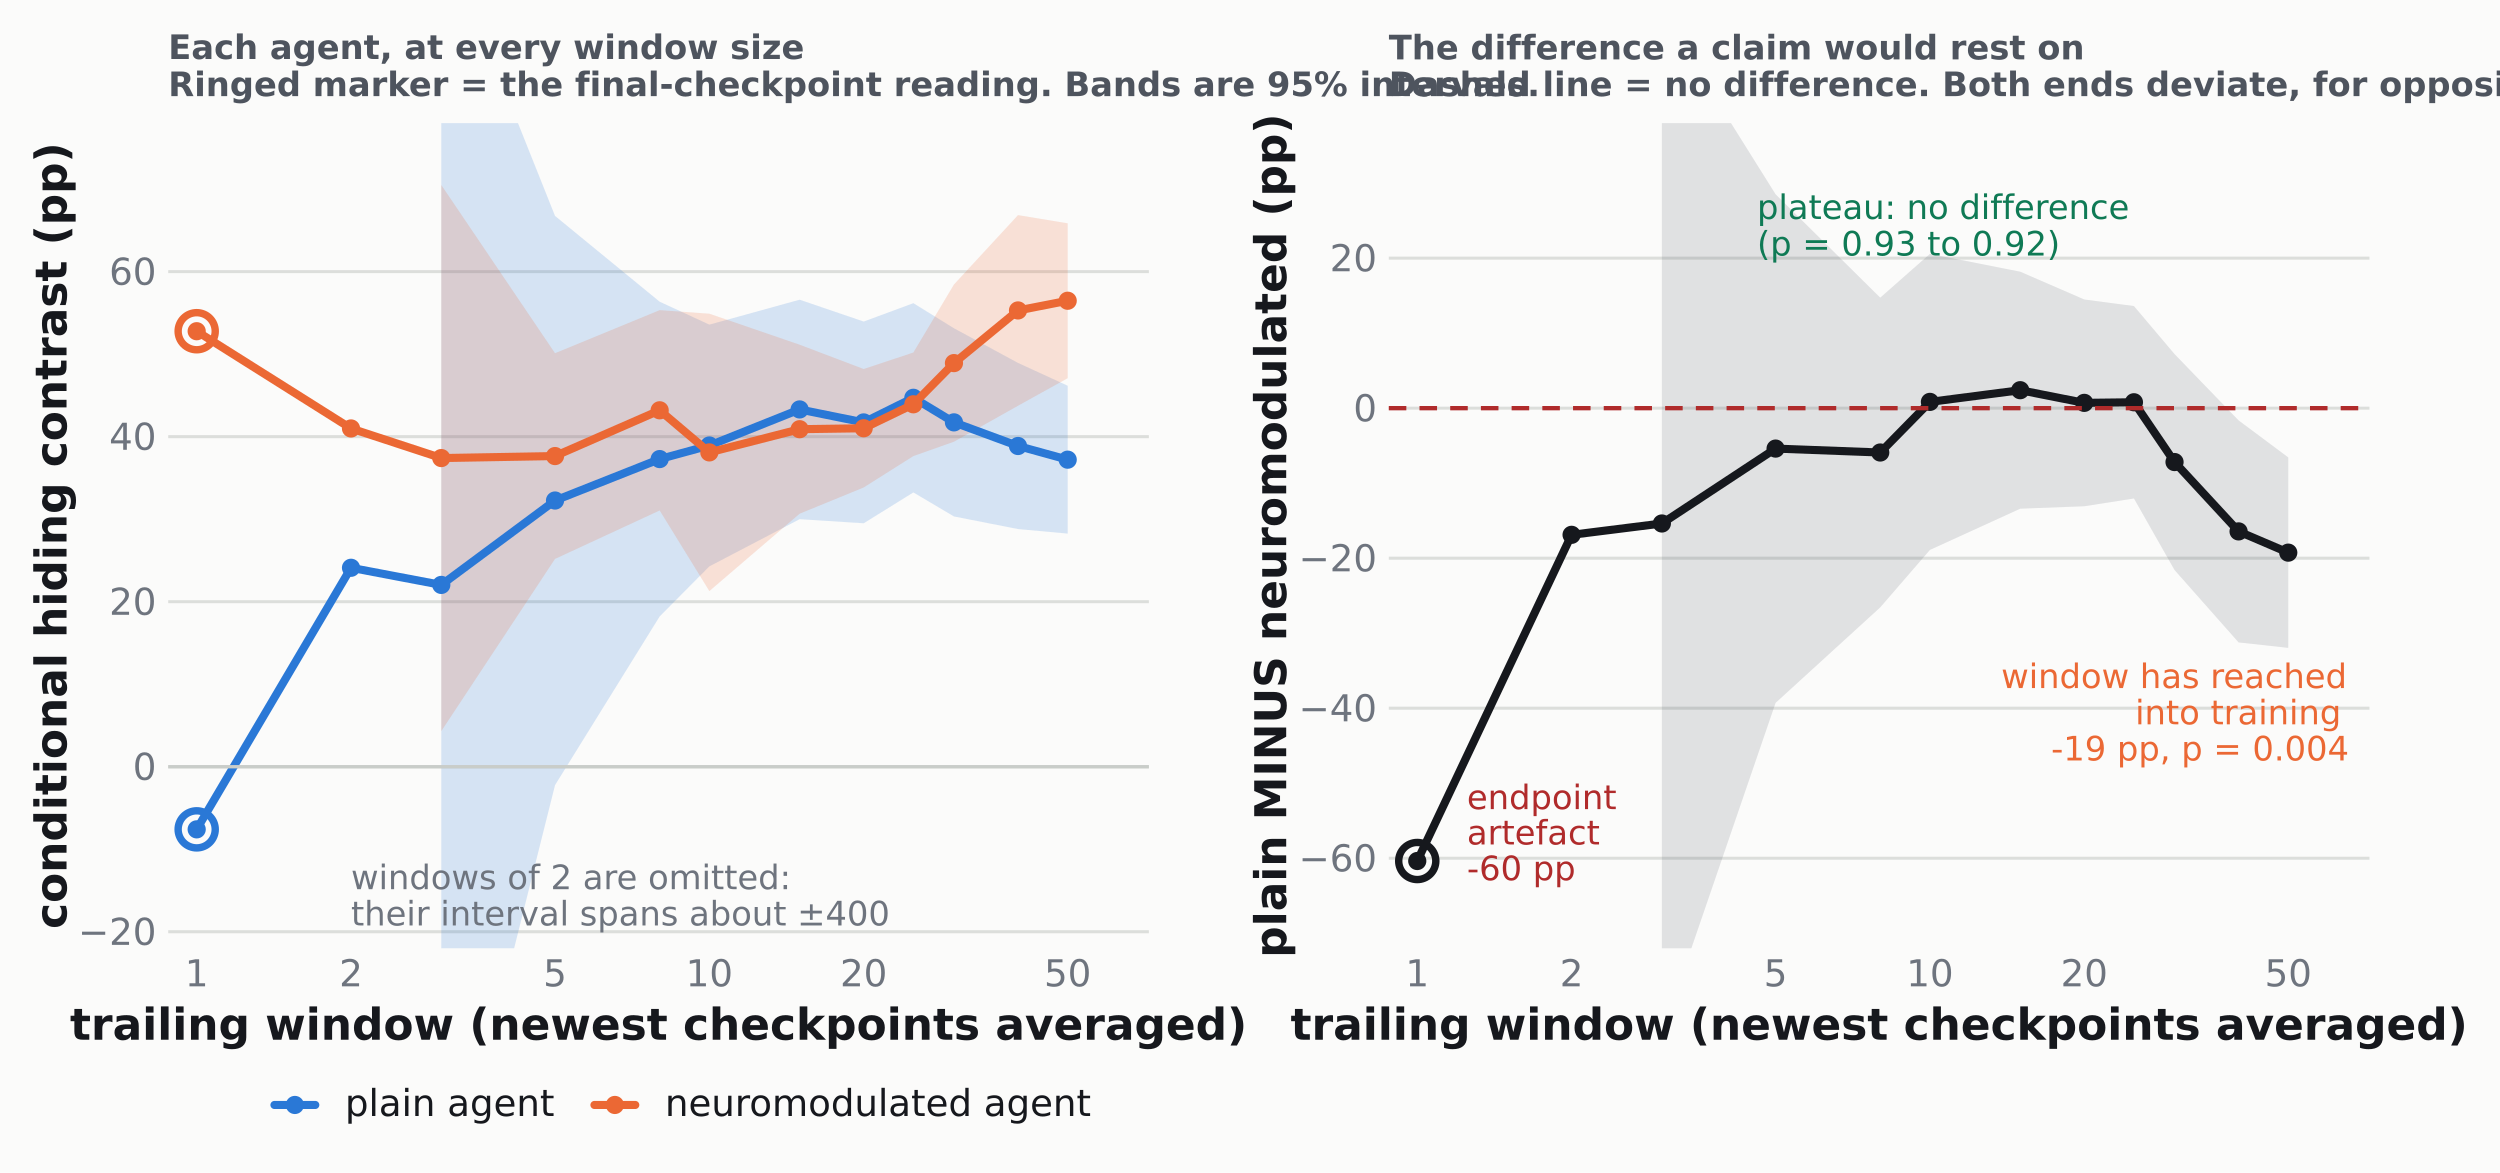
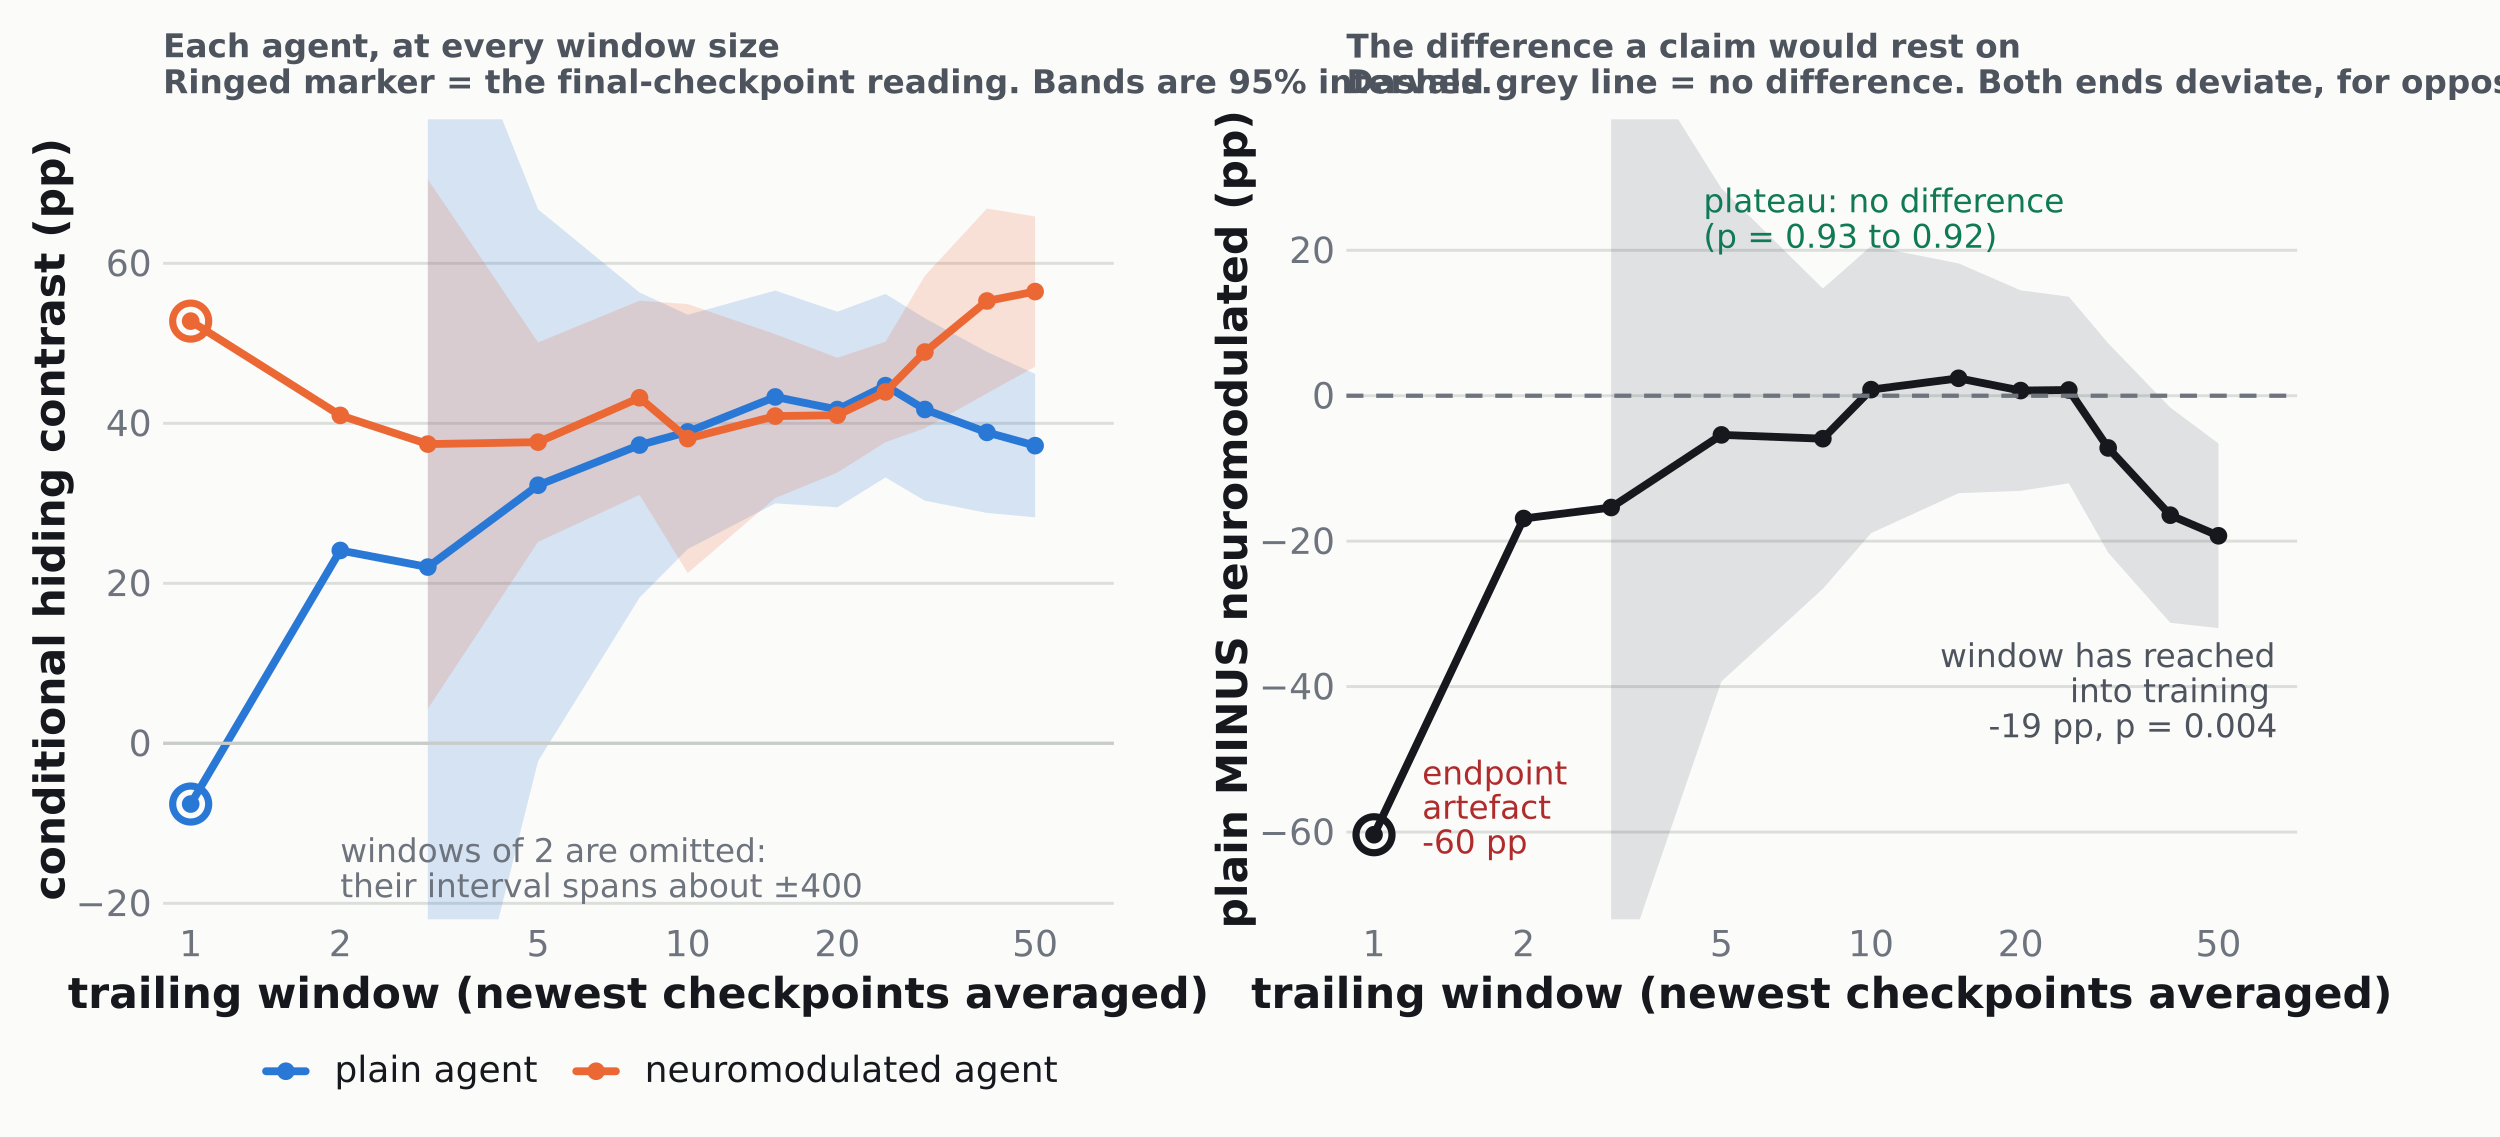
- <svg xmlns="http://www.w3.org/2000/svg" xmlns:xlink="http://www.w3.org/1999/xlink" width="740.888pt" height="347.524pt" viewBox="0 0 740.888 347.524" version="1.1">
+ <svg xmlns="http://www.w3.org/2000/svg" xmlns:xlink="http://www.w3.org/1999/xlink" width="764.208pt" height="347.524pt" viewBox="0 0 764.208 347.524" version="1.1">
  <defs>
    <style type="text/css">*{stroke-linejoin: round; stroke-linecap: butt}</style>
  </defs>
  <g id="figure_1">
    <g id="patch_1">
-       <path d="M -0 347.524  L 740.888 347.524  L 740.888 0  L -0 0  z " style="fill: #fbfbfa" />
+       <path d="M -0 347.524  L 764.208 347.524  L 764.208 0  L -0 0  z " style="fill: #fbfbfa" />
    </g>
    <g id="axes_1">
      <g id="patch_2">
        <path d="M 49.853 281.02  L 340.476 281.02  L 340.476 36.487  L 49.853 36.487  z " style="fill: #fbfbfa" />
      </g>
      <g id="matplotlib.axis_1">
        <g id="xtick_1">
          <g id="line2d_1" />
          <g id="text_1">
            <text style="font-size: 11px; font-family: 'Pretendard', 'system-ui', 'DejaVu Sans', sans-serif; text-anchor: middle; fill: #6e747e" x="58.288" y="292.297" transform="rotate(-0 58.28769 292.2973)">1</text>
          </g>
        </g>
        <g id="xtick_2">
          <g id="line2d_2" />
          <g id="text_2">
            <text style="font-size: 11px; font-family: 'Pretendard', 'system-ui', 'DejaVu Sans', sans-serif; text-anchor: middle; fill: #6e747e" x="104.024" y="292.297" transform="rotate(-0 104.0239 292.2973)">2</text>
          </g>
        </g>
        <g id="xtick_3">
          <g id="line2d_3" />
          <g id="text_3">
            <text style="font-size: 11px; font-family: 'Pretendard', 'system-ui', 'DejaVu Sans', sans-serif; text-anchor: middle; fill: #6e747e" x="164.484" y="292.297" transform="rotate(-0 164.4838 292.2973)">5</text>
          </g>
        </g>
        <g id="xtick_4">
          <g id="line2d_4" />
          <g id="text_4">
            <text style="font-size: 11px; font-family: 'Pretendard', 'system-ui', 'DejaVu Sans', sans-serif; text-anchor: middle; fill: #6e747e" x="210.22" y="292.297" transform="rotate(-0 210.22 292.2973)">10</text>
          </g>
        </g>
        <g id="xtick_5">
          <g id="line2d_5" />
          <g id="text_5">
            <text style="font-size: 11px; font-family: 'Pretendard', 'system-ui', 'DejaVu Sans', sans-serif; text-anchor: middle; fill: #6e747e" x="255.956" y="292.297" transform="rotate(-0 255.9561 292.2973)">20</text>
          </g>
        </g>
        <g id="xtick_6">
          <g id="line2d_6" />
          <g id="text_6">
            <text style="font-size: 11px; font-family: 'Pretendard', 'system-ui', 'DejaVu Sans', sans-serif; text-anchor: middle; fill: #6e747e" x="316.416" y="292.297" transform="rotate(-0 316.4161 292.2973)">50</text>
          </g>
        </g>
        <g id="xtick_7">
          <g id="line2d_7" />
        </g>
        <g id="xtick_8">
          <g id="line2d_8" />
        </g>
        <g id="xtick_9">
          <g id="line2d_9" />
        </g>
        <g id="xtick_10">
          <g id="line2d_10" />
        </g>
        <g id="xtick_11">
          <g id="line2d_11" />
        </g>
        <g id="xtick_12">
          <g id="line2d_12" />
        </g>
        <g id="xtick_13">
          <g id="line2d_13" />
        </g>
        <g id="xtick_14">
          <g id="line2d_14" />
        </g>
        <g id="xtick_15">
          <g id="line2d_15" />
        </g>
        <g id="xtick_16">
          <g id="line2d_16" />
        </g>
        <g id="xtick_17">
          <g id="line2d_17" />
        </g>
        <g id="text_7">
          <text style="font-weight: 600; font-size: 13px; font-family: 'Pretendard', 'system-ui', 'DejaVu Sans', sans-serif; text-anchor: middle; fill: #16181d" x="195.165" y="308.125" transform="rotate(-0 195.1646 308.1249)">trailing window (newest checkpoints averaged)</text>
        </g>
      </g>
      <g id="matplotlib.axis_2">
        <g id="ytick_1">
          <g id="line2d_18">
-             <path d="M 49.853 276.129  L 340.476 276.129  " clip-path="url(#pe3c05047d5)" style="fill: none; stroke: #dcdedb; stroke-width: 0.9; stroke-linecap: round" />
+             <path d="M 49.853 276.129  L 340.476 276.129  " clip-path="url(#p4bdc1520b1)" style="fill: none; stroke: #dcdedb; stroke-width: 0.9; stroke-linecap: round" />
          </g>
          <g id="line2d_19" />
          <g id="text_8">
            <text style="font-size: 11px; font-family: 'Pretendard', 'system-ui', 'DejaVu Sans', sans-serif; text-anchor: end; fill: #6e747e" x="46.353" y="280.018" transform="rotate(-0 46.35281 280.0179)">−20</text>
          </g>
        </g>
        <g id="ytick_2">
          <g id="line2d_20">
-             <path d="M 49.853 227.223  L 340.476 227.223  " clip-path="url(#pe3c05047d5)" style="fill: none; stroke: #dcdedb; stroke-width: 0.9; stroke-linecap: round" />
+             <path d="M 49.853 227.223  L 340.476 227.223  " clip-path="url(#p4bdc1520b1)" style="fill: none; stroke: #dcdedb; stroke-width: 0.9; stroke-linecap: round" />
          </g>
          <g id="line2d_21" />
          <g id="text_9">
            <text style="font-size: 11px; font-family: 'Pretendard', 'system-ui', 'DejaVu Sans', sans-serif; text-anchor: end; fill: #6e747e" x="46.353" y="231.111" transform="rotate(-0 46.35281 231.1115)">0</text>
          </g>
        </g>
        <g id="ytick_3">
          <g id="line2d_22">
-             <path d="M 49.853 178.316  L 340.476 178.316  " clip-path="url(#pe3c05047d5)" style="fill: none; stroke: #dcdedb; stroke-width: 0.9; stroke-linecap: round" />
+             <path d="M 49.853 178.316  L 340.476 178.316  " clip-path="url(#p4bdc1520b1)" style="fill: none; stroke: #dcdedb; stroke-width: 0.9; stroke-linecap: round" />
          </g>
          <g id="line2d_23" />
          <g id="text_10">
            <text style="font-size: 11px; font-family: 'Pretendard', 'system-ui', 'DejaVu Sans', sans-serif; text-anchor: end; fill: #6e747e" x="46.353" y="182.205" transform="rotate(-0 46.35281 182.205)">20</text>
          </g>
        </g>
        <g id="ytick_4">
          <g id="line2d_24">
-             <path d="M 49.853 129.41  L 340.476 129.41  " clip-path="url(#pe3c05047d5)" style="fill: none; stroke: #dcdedb; stroke-width: 0.9; stroke-linecap: round" />
+             <path d="M 49.853 129.41  L 340.476 129.41  " clip-path="url(#p4bdc1520b1)" style="fill: none; stroke: #dcdedb; stroke-width: 0.9; stroke-linecap: round" />
          </g>
          <g id="line2d_25" />
          <g id="text_11">
            <text style="font-size: 11px; font-family: 'Pretendard', 'system-ui', 'DejaVu Sans', sans-serif; text-anchor: end; fill: #6e747e" x="46.353" y="133.298" transform="rotate(-0 46.35281 133.2985)">40</text>
          </g>
        </g>
        <g id="ytick_5">
          <g id="line2d_26">
-             <path d="M 49.853 80.503  L 340.476 80.503  " clip-path="url(#pe3c05047d5)" style="fill: none; stroke: #dcdedb; stroke-width: 0.9; stroke-linecap: round" />
+             <path d="M 49.853 80.503  L 340.476 80.503  " clip-path="url(#p4bdc1520b1)" style="fill: none; stroke: #dcdedb; stroke-width: 0.9; stroke-linecap: round" />
          </g>
          <g id="line2d_27" />
          <g id="text_12">
            <text style="font-size: 11px; font-family: 'Pretendard', 'system-ui', 'DejaVu Sans', sans-serif; text-anchor: end; fill: #6e747e" x="46.353" y="84.392" transform="rotate(-0 46.35281 84.39201)">60</text>
          </g>
        </g>
        <g id="text_13">
          <text style="font-weight: 600; font-size: 13px; font-family: 'Pretendard', 'system-ui', 'DejaVu Sans', sans-serif; text-anchor: middle; fill: #16181d" x="19.716" y="158.754" transform="rotate(-90 19.71625 158.7537)">conditional hiding contrast (pp)</text>
        </g>
      </g>
      <g id="FillBetweenPolyCollection_1">
-         <path d="M 130.778 -20.454  L 130.778 367.142  L 164.484 232.673  L 195.496 182.68  L 210.22 167.839  L 236.974 153.86  L 255.956 155.081  L 270.68 145.933  L 282.71 153.054  L 301.692 156.789  L 316.416 158.138  L 316.416 114.316  L 316.416 114.316  L 301.692 107.559  L 282.71 97.288  L 270.68 89.848  L 255.956 95.295  L 236.974 88.817  L 210.22 96.209  L 195.496 89.417  L 164.484 63.99  L 130.778 -20.454  z " clip-path="url(#pe3c05047d5)" style="fill: #2a78d6; fill-opacity: 0.18" />
+         <path d="M 130.778 -20.454  L 130.778 367.142  L 164.484 232.673  L 195.496 182.68  L 210.22 167.839  L 236.974 153.86  L 255.956 155.081  L 270.68 145.933  L 282.71 153.054  L 301.692 156.789  L 316.416 158.138  L 316.416 114.316  L 316.416 114.316  L 301.692 107.559  L 282.71 97.288  L 270.68 89.848  L 255.956 95.295  L 236.974 88.817  L 210.22 96.209  L 195.496 89.417  L 164.484 63.99  L 130.778 -20.454  z " clip-path="url(#p4bdc1520b1)" style="fill: #2a78d6; fill-opacity: 0.18" />
      </g>
      <g id="FillBetweenPolyCollection_2">
        <defs>
-           <path id="m8432c43189" d="M 130.778 -292.706  L 130.778 -130.839  L 164.484 -181.884  L 195.496 -196.244  L 210.22 -172.348  L 236.974 -195.283  L 255.956 -203.055  L 270.68 -212.36  L 282.71 -216.62  L 301.692 -227.272  L 316.416 -235.45  L 316.416 -281.345  L 316.416 -281.345  L 301.692 -283.775  L 282.71 -263.215  L 270.68 -243.061  L 255.956 -238.164  L 236.974 -245.369  L 210.22 -254.558  L 195.496 -255.616  L 164.484 -242.852  L 130.778 -292.706  z " />
-         </defs>
-         <g clip-path="url(#pe3c05047d5)">
-           <use xlink:href="#m8432c43189" x="0" y="347.524" style="fill: #eb6834; fill-opacity: 0.18" />
+           <path id="m4bc937ffec" d="M 130.778 -292.706  L 130.778 -130.839  L 164.484 -181.884  L 195.496 -196.244  L 210.22 -172.348  L 236.974 -195.283  L 255.956 -203.055  L 270.68 -212.36  L 282.71 -216.62  L 301.692 -227.272  L 316.416 -235.45  L 316.416 -281.345  L 316.416 -281.345  L 301.692 -283.775  L 282.71 -263.215  L 270.68 -243.061  L 255.956 -238.164  L 236.974 -245.369  L 210.22 -254.558  L 195.496 -255.616  L 164.484 -242.852  L 130.778 -292.706  z " />
+         </defs>
+         <g clip-path="url(#p4bdc1520b1)">
+           <use xlink:href="#m4bc937ffec" x="0" y="347.524" style="fill: #eb6834; fill-opacity: 0.18" />
        </g>
      </g>
      <g id="line2d_28">
-         <path d="M 58.288 245.783  L 104.024 168.266  L 130.778 173.344  L 164.484 148.332  L 195.496 136.049  L 210.22 132.024  L 236.974 121.339  L 255.956 125.188  L 270.68 117.89  L 282.71 125.171  L 301.692 132.174  L 316.416 136.227  " clip-path="url(#pe3c05047d5)" style="fill: none; stroke: #2a78d6; stroke-width: 2.4; stroke-linecap: round" />
-         <defs>
-           <path id="m5c9ad9f806" d="M 0 2.2  C 0.583 2.2 1.143 1.968 1.556 1.556  C 1.968 1.143 2.2 0.583 2.2 0  C 2.2 -0.583 1.968 -1.143 1.556 -1.556  C 1.143 -1.968 0.583 -2.2 0 -2.2  C -0.583 -2.2 -1.143 -1.968 -1.556 -1.556  C -1.968 -1.143 -2.2 -0.583 -2.2 0  C -2.2 0.583 -1.968 1.143 -1.556 1.556  C -1.143 1.968 -0.583 2.2 0 2.2  z " style="stroke: #2a78d6" />
-         </defs>
-         <g clip-path="url(#pe3c05047d5)">
-           <use xlink:href="#m5c9ad9f806" x="58.288" y="245.783" style="fill: #2a78d6; stroke: #2a78d6" />
-           <use xlink:href="#m5c9ad9f806" x="104.024" y="168.266" style="fill: #2a78d6; stroke: #2a78d6" />
-           <use xlink:href="#m5c9ad9f806" x="130.778" y="173.344" style="fill: #2a78d6; stroke: #2a78d6" />
-           <use xlink:href="#m5c9ad9f806" x="164.484" y="148.332" style="fill: #2a78d6; stroke: #2a78d6" />
-           <use xlink:href="#m5c9ad9f806" x="195.496" y="136.049" style="fill: #2a78d6; stroke: #2a78d6" />
-           <use xlink:href="#m5c9ad9f806" x="210.22" y="132.024" style="fill: #2a78d6; stroke: #2a78d6" />
-           <use xlink:href="#m5c9ad9f806" x="236.974" y="121.339" style="fill: #2a78d6; stroke: #2a78d6" />
-           <use xlink:href="#m5c9ad9f806" x="255.956" y="125.188" style="fill: #2a78d6; stroke: #2a78d6" />
-           <use xlink:href="#m5c9ad9f806" x="270.68" y="117.89" style="fill: #2a78d6; stroke: #2a78d6" />
-           <use xlink:href="#m5c9ad9f806" x="282.71" y="125.171" style="fill: #2a78d6; stroke: #2a78d6" />
-           <use xlink:href="#m5c9ad9f806" x="301.692" y="132.174" style="fill: #2a78d6; stroke: #2a78d6" />
-           <use xlink:href="#m5c9ad9f806" x="316.416" y="136.227" style="fill: #2a78d6; stroke: #2a78d6" />
+         <path d="M 58.288 245.783  L 104.024 168.266  L 130.778 173.344  L 164.484 148.332  L 195.496 136.049  L 210.22 132.024  L 236.974 121.339  L 255.956 125.188  L 270.68 117.89  L 282.71 125.171  L 301.692 132.174  L 316.416 136.227  " clip-path="url(#p4bdc1520b1)" style="fill: none; stroke: #2a78d6; stroke-width: 2.4; stroke-linecap: round" />
+         <defs>
+           <path id="m80628c5f5c" d="M 0 2.2  C 0.583 2.2 1.143 1.968 1.556 1.556  C 1.968 1.143 2.2 0.583 2.2 0  C 2.2 -0.583 1.968 -1.143 1.556 -1.556  C 1.143 -1.968 0.583 -2.2 0 -2.2  C -0.583 -2.2 -1.143 -1.968 -1.556 -1.556  C -1.968 -1.143 -2.2 -0.583 -2.2 0  C -2.2 0.583 -1.968 1.143 -1.556 1.556  C -1.143 1.968 -0.583 2.2 0 2.2  z " style="stroke: #2a78d6" />
+         </defs>
+         <g clip-path="url(#p4bdc1520b1)">
+           <use xlink:href="#m80628c5f5c" x="58.288" y="245.783" style="fill: #2a78d6; stroke: #2a78d6" />
+           <use xlink:href="#m80628c5f5c" x="104.024" y="168.266" style="fill: #2a78d6; stroke: #2a78d6" />
+           <use xlink:href="#m80628c5f5c" x="130.778" y="173.344" style="fill: #2a78d6; stroke: #2a78d6" />
+           <use xlink:href="#m80628c5f5c" x="164.484" y="148.332" style="fill: #2a78d6; stroke: #2a78d6" />
+           <use xlink:href="#m80628c5f5c" x="195.496" y="136.049" style="fill: #2a78d6; stroke: #2a78d6" />
+           <use xlink:href="#m80628c5f5c" x="210.22" y="132.024" style="fill: #2a78d6; stroke: #2a78d6" />
+           <use xlink:href="#m80628c5f5c" x="236.974" y="121.339" style="fill: #2a78d6; stroke: #2a78d6" />
+           <use xlink:href="#m80628c5f5c" x="255.956" y="125.188" style="fill: #2a78d6; stroke: #2a78d6" />
+           <use xlink:href="#m80628c5f5c" x="270.68" y="117.89" style="fill: #2a78d6; stroke: #2a78d6" />
+           <use xlink:href="#m80628c5f5c" x="282.71" y="125.171" style="fill: #2a78d6; stroke: #2a78d6" />
+           <use xlink:href="#m80628c5f5c" x="301.692" y="132.174" style="fill: #2a78d6; stroke: #2a78d6" />
+           <use xlink:href="#m80628c5f5c" x="316.416" y="136.227" style="fill: #2a78d6; stroke: #2a78d6" />
        </g>
      </g>
      <g id="line2d_29">
-         <path d="M 58.288 245.783  " clip-path="url(#pe3c05047d5)" style="fill: none; stroke: #2a78d6; stroke-width: 2; stroke-linecap: round" />
-         <defs>
-           <path id="m3b47a02039" d="M 0 5.5  C 1.459 5.5 2.858 4.92 3.889 3.889  C 4.92 2.858 5.5 1.459 5.5 0  C 5.5 -1.459 4.92 -2.858 3.889 -3.889  C 2.858 -4.92 1.459 -5.5 0 -5.5  C -1.459 -5.5 -2.858 -4.92 -3.889 -3.889  C -4.92 -2.858 -5.5 -1.459 -5.5 0  C -5.5 1.459 -4.92 2.858 -3.889 3.889  C -2.858 4.92 -1.459 5.5 0 5.5  z " style="stroke: #2a78d6; stroke-width: 2.2" />
-         </defs>
-         <g clip-path="url(#pe3c05047d5)">
-           <use xlink:href="#m3b47a02039" x="58.288" y="245.783" style="fill-opacity: 0; stroke: #2a78d6; stroke-width: 2.2" />
+         <path d="M 58.288 245.783  " clip-path="url(#p4bdc1520b1)" style="fill: none; stroke: #2a78d6; stroke-width: 2; stroke-linecap: round" />
+         <defs>
+           <path id="ma2b94b608e" d="M 0 5.5  C 1.459 5.5 2.858 4.92 3.889 3.889  C 4.92 2.858 5.5 1.459 5.5 0  C 5.5 -1.459 4.92 -2.858 3.889 -3.889  C 2.858 -4.92 1.459 -5.5 0 -5.5  C -1.459 -5.5 -2.858 -4.92 -3.889 -3.889  C -4.92 -2.858 -5.5 -1.459 -5.5 0  C -5.5 1.459 -4.92 2.858 -3.889 3.889  C -2.858 4.92 -1.459 5.5 0 5.5  z " style="stroke: #2a78d6; stroke-width: 2.2" />
+         </defs>
+         <g clip-path="url(#p4bdc1520b1)">
+           <use xlink:href="#ma2b94b608e" x="58.288" y="245.783" style="fill-opacity: 0; stroke: #2a78d6; stroke-width: 2.2" />
        </g>
      </g>
      <g id="line2d_30">
-         <path d="M 58.288 98.159  L 104.024 126.977  L 130.778 135.751  L 164.484 135.156  L 195.496 121.594  L 210.22 134.071  L 236.974 127.198  L 255.956 126.914  L 270.68 119.813  L 282.71 107.606  L 301.692 92.001  L 316.416 89.127  " clip-path="url(#pe3c05047d5)" style="fill: none; stroke: #eb6834; stroke-width: 2.4; stroke-linecap: round" />
-         <defs>
-           <path id="m5a1fe99bcf" d="M 0 2.2  C 0.583 2.2 1.143 1.968 1.556 1.556  C 1.968 1.143 2.2 0.583 2.2 0  C 2.2 -0.583 1.968 -1.143 1.556 -1.556  C 1.143 -1.968 0.583 -2.2 0 -2.2  C -0.583 -2.2 -1.143 -1.968 -1.556 -1.556  C -1.968 -1.143 -2.2 -0.583 -2.2 0  C -2.2 0.583 -1.968 1.143 -1.556 1.556  C -1.143 1.968 -0.583 2.2 0 2.2  z " style="stroke: #eb6834" />
-         </defs>
-         <g clip-path="url(#pe3c05047d5)">
-           <use xlink:href="#m5a1fe99bcf" x="58.288" y="98.159" style="fill: #eb6834; stroke: #eb6834" />
-           <use xlink:href="#m5a1fe99bcf" x="104.024" y="126.977" style="fill: #eb6834; stroke: #eb6834" />
-           <use xlink:href="#m5a1fe99bcf" x="130.778" y="135.751" style="fill: #eb6834; stroke: #eb6834" />
-           <use xlink:href="#m5a1fe99bcf" x="164.484" y="135.156" style="fill: #eb6834; stroke: #eb6834" />
-           <use xlink:href="#m5a1fe99bcf" x="195.496" y="121.594" style="fill: #eb6834; stroke: #eb6834" />
-           <use xlink:href="#m5a1fe99bcf" x="210.22" y="134.071" style="fill: #eb6834; stroke: #eb6834" />
-           <use xlink:href="#m5a1fe99bcf" x="236.974" y="127.198" style="fill: #eb6834; stroke: #eb6834" />
-           <use xlink:href="#m5a1fe99bcf" x="255.956" y="126.914" style="fill: #eb6834; stroke: #eb6834" />
-           <use xlink:href="#m5a1fe99bcf" x="270.68" y="119.813" style="fill: #eb6834; stroke: #eb6834" />
-           <use xlink:href="#m5a1fe99bcf" x="282.71" y="107.606" style="fill: #eb6834; stroke: #eb6834" />
-           <use xlink:href="#m5a1fe99bcf" x="301.692" y="92.001" style="fill: #eb6834; stroke: #eb6834" />
-           <use xlink:href="#m5a1fe99bcf" x="316.416" y="89.127" style="fill: #eb6834; stroke: #eb6834" />
+         <path d="M 58.288 98.159  L 104.024 126.977  L 130.778 135.751  L 164.484 135.156  L 195.496 121.594  L 210.22 134.071  L 236.974 127.198  L 255.956 126.914  L 270.68 119.813  L 282.71 107.606  L 301.692 92.001  L 316.416 89.127  " clip-path="url(#p4bdc1520b1)" style="fill: none; stroke: #eb6834; stroke-width: 2.4; stroke-linecap: round" />
+         <defs>
+           <path id="m2f3f700218" d="M 0 2.2  C 0.583 2.2 1.143 1.968 1.556 1.556  C 1.968 1.143 2.2 0.583 2.2 0  C 2.2 -0.583 1.968 -1.143 1.556 -1.556  C 1.143 -1.968 0.583 -2.2 0 -2.2  C -0.583 -2.2 -1.143 -1.968 -1.556 -1.556  C -1.968 -1.143 -2.2 -0.583 -2.2 0  C -2.2 0.583 -1.968 1.143 -1.556 1.556  C -1.143 1.968 -0.583 2.2 0 2.2  z " style="stroke: #eb6834" />
+         </defs>
+         <g clip-path="url(#p4bdc1520b1)">
+           <use xlink:href="#m2f3f700218" x="58.288" y="98.159" style="fill: #eb6834; stroke: #eb6834" />
+           <use xlink:href="#m2f3f700218" x="104.024" y="126.977" style="fill: #eb6834; stroke: #eb6834" />
+           <use xlink:href="#m2f3f700218" x="130.778" y="135.751" style="fill: #eb6834; stroke: #eb6834" />
+           <use xlink:href="#m2f3f700218" x="164.484" y="135.156" style="fill: #eb6834; stroke: #eb6834" />
+           <use xlink:href="#m2f3f700218" x="195.496" y="121.594" style="fill: #eb6834; stroke: #eb6834" />
+           <use xlink:href="#m2f3f700218" x="210.22" y="134.071" style="fill: #eb6834; stroke: #eb6834" />
+           <use xlink:href="#m2f3f700218" x="236.974" y="127.198" style="fill: #eb6834; stroke: #eb6834" />
+           <use xlink:href="#m2f3f700218" x="255.956" y="126.914" style="fill: #eb6834; stroke: #eb6834" />
+           <use xlink:href="#m2f3f700218" x="270.68" y="119.813" style="fill: #eb6834; stroke: #eb6834" />
+           <use xlink:href="#m2f3f700218" x="282.71" y="107.606" style="fill: #eb6834; stroke: #eb6834" />
+           <use xlink:href="#m2f3f700218" x="301.692" y="92.001" style="fill: #eb6834; stroke: #eb6834" />
+           <use xlink:href="#m2f3f700218" x="316.416" y="89.127" style="fill: #eb6834; stroke: #eb6834" />
        </g>
      </g>
      <g id="line2d_31">
-         <path d="M 58.288 98.159  " clip-path="url(#pe3c05047d5)" style="fill: none; stroke: #eb6834; stroke-width: 2; stroke-linecap: round" />
-         <defs>
-           <path id="m86514a9ce4" d="M 0 5.5  C 1.459 5.5 2.858 4.92 3.889 3.889  C 4.92 2.858 5.5 1.459 5.5 0  C 5.5 -1.459 4.92 -2.858 3.889 -3.889  C 2.858 -4.92 1.459 -5.5 0 -5.5  C -1.459 -5.5 -2.858 -4.92 -3.889 -3.889  C -4.92 -2.858 -5.5 -1.459 -5.5 0  C -5.5 1.459 -4.92 2.858 -3.889 3.889  C -2.858 4.92 -1.459 5.5 0 5.5  z " style="stroke: #eb6834; stroke-width: 2.2" />
-         </defs>
-         <g clip-path="url(#pe3c05047d5)">
-           <use xlink:href="#m86514a9ce4" x="58.288" y="98.159" style="fill-opacity: 0; stroke: #eb6834; stroke-width: 2.2" />
+         <path d="M 58.288 98.159  " clip-path="url(#p4bdc1520b1)" style="fill: none; stroke: #eb6834; stroke-width: 2; stroke-linecap: round" />
+         <defs>
+           <path id="m9c3c9b9153" d="M 0 5.5  C 1.459 5.5 2.858 4.92 3.889 3.889  C 4.92 2.858 5.5 1.459 5.5 0  C 5.5 -1.459 4.92 -2.858 3.889 -3.889  C 2.858 -4.92 1.459 -5.5 0 -5.5  C -1.459 -5.5 -2.858 -4.92 -3.889 -3.889  C -4.92 -2.858 -5.5 -1.459 -5.5 0  C -5.5 1.459 -4.92 2.858 -3.889 3.889  C -2.858 4.92 -1.459 5.5 0 5.5  z " style="stroke: #eb6834; stroke-width: 2.2" />
+         </defs>
+         <g clip-path="url(#p4bdc1520b1)">
+           <use xlink:href="#m9c3c9b9153" x="58.288" y="98.159" style="fill-opacity: 0; stroke: #eb6834; stroke-width: 2.2" />
        </g>
      </g>
      <g id="line2d_32">
-         <path d="M 49.853 227.223  L 340.476 227.223  " clip-path="url(#pe3c05047d5)" style="fill: none; stroke: #c9cdc9; stroke-linecap: round" />
+         <path d="M 49.853 227.223  L 340.476 227.223  " clip-path="url(#p4bdc1520b1)" style="fill: none; stroke: #c9cdc9; stroke-linecap: round" />
      </g>
      <g id="text_14">
        <text style="font-size: 10px; font-family: 'Pretendard', 'system-ui', 'DejaVu Sans', sans-serif; fill: #6e747e" transform="translate(104.0239 263.5137)">windows of 2 are omitted:</text>
        <text style="font-size: 10px; font-family: 'Pretendard', 'system-ui', 'DejaVu Sans', sans-serif; fill: #6e747e" transform="translate(104.0239 274.2603)">their interval spans about ±400</text>
      </g>
      <g id="text_15">
        <text style="font-weight: 600; font-size: 10px; font-family: 'Pretendard', 'system-ui', 'DejaVu Sans', sans-serif; fill: #4e545e" transform="translate(49.85281 17.4925)">Each agent, at every window size</text>
        <text style="font-weight: 600; font-size: 10px; font-family: 'Pretendard', 'system-ui', 'DejaVu Sans', sans-serif; fill: #4e545e" transform="translate(49.85281 28.4875)">Ringed marker = the final-checkpoint reading. Bands are 95% intervals.</text>
      </g>
      <g id="legend_1">
        <g id="line2d_33">
          <path d="M 81.334 327.461  L 87.384 327.461  L 93.434 327.461  " style="fill: none; stroke: #2a78d6; stroke-width: 2.4; stroke-linecap: round" />
          <g>
-             <use xlink:href="#m5c9ad9f806" x="87.384" y="327.461" style="fill: #2a78d6; stroke: #2a78d6" />
+             <use xlink:href="#m80628c5f5c" x="87.384" y="327.461" style="fill: #2a78d6; stroke: #2a78d6" />
          </g>
        </g>
        <g id="text_16">
          <text style="font-size: 11px; font-family: 'Pretendard', 'system-ui', 'DejaVu Sans', sans-serif; text-anchor: start; fill: #16181d" x="102.234" y="330.734" transform="rotate(-0 102.2344 330.734)">plain agent</text>
        </g>
        <g id="line2d_34">
          <path d="M 176.166 327.461  L 182.216 327.461  L 188.266 327.461  " style="fill: none; stroke: #eb6834; stroke-width: 2.4; stroke-linecap: round" />
          <g>
-             <use xlink:href="#m5a1fe99bcf" x="182.216" y="327.461" style="fill: #eb6834; stroke: #eb6834" />
+             <use xlink:href="#m2f3f700218" x="182.216" y="327.461" style="fill: #eb6834; stroke: #eb6834" />
          </g>
        </g>
        <g id="text_17">
          <text style="font-size: 11px; font-family: 'Pretendard', 'system-ui', 'DejaVu Sans', sans-serif; text-anchor: start; fill: #16181d" x="197.066" y="330.734" transform="rotate(-0 197.0664 330.734)">neuromodulated agent</text>
        </g>
      </g>
    </g>
    <g id="axes_2">
      <g id="patch_3">
        <path d="M 411.576 281.02  L 702.2 281.02  L 702.2 36.487  L 411.576 36.487  z " style="fill: #fbfbfa" />
      </g>
      <g id="matplotlib.axis_3">
        <g id="xtick_18">
          <g id="line2d_35" />
          <g id="text_18">
            <text style="font-size: 11px; font-family: 'Pretendard', 'system-ui', 'DejaVu Sans', sans-serif; text-anchor: middle; fill: #6e747e" x="420.011" y="292.297" transform="rotate(-0 420.0113 292.2973)">1</text>
          </g>
        </g>
        <g id="xtick_19">
          <g id="line2d_36" />
          <g id="text_19">
            <text style="font-size: 11px; font-family: 'Pretendard', 'system-ui', 'DejaVu Sans', sans-serif; text-anchor: middle; fill: #6e747e" x="465.747" y="292.297" transform="rotate(-0 465.7475 292.2973)">2</text>
          </g>
        </g>
        <g id="xtick_20">
          <g id="line2d_37" />
          <g id="text_20">
            <text style="font-size: 11px; font-family: 'Pretendard', 'system-ui', 'DejaVu Sans', sans-serif; text-anchor: middle; fill: #6e747e" x="526.207" y="292.297" transform="rotate(-0 526.2074 292.2973)">5</text>
          </g>
        </g>
        <g id="xtick_21">
          <g id="line2d_38" />
          <g id="text_21">
            <text style="font-size: 11px; font-family: 'Pretendard', 'system-ui', 'DejaVu Sans', sans-serif; text-anchor: middle; fill: #6e747e" x="571.944" y="292.297" transform="rotate(-0 571.9436 292.2973)">10</text>
          </g>
        </g>
        <g id="xtick_22">
          <g id="line2d_39" />
          <g id="text_22">
            <text style="font-size: 11px; font-family: 'Pretendard', 'system-ui', 'DejaVu Sans', sans-serif; text-anchor: middle; fill: #6e747e" x="617.68" y="292.297" transform="rotate(-0 617.6798 292.2973)">20</text>
          </g>
        </g>
        <g id="xtick_23">
          <g id="line2d_40" />
          <g id="text_23">
            <text style="font-size: 11px; font-family: 'Pretendard', 'system-ui', 'DejaVu Sans', sans-serif; text-anchor: middle; fill: #6e747e" x="678.14" y="292.297" transform="rotate(-0 678.1397 292.2973)">50</text>
          </g>
        </g>
        <g id="xtick_24">
          <g id="line2d_41" />
        </g>
        <g id="xtick_25">
          <g id="line2d_42" />
        </g>
        <g id="xtick_26">
          <g id="line2d_43" />
        </g>
        <g id="xtick_27">
          <g id="line2d_44" />
        </g>
        <g id="xtick_28">
          <g id="line2d_45" />
        </g>
        <g id="xtick_29">
          <g id="line2d_46" />
        </g>
        <g id="xtick_30">
          <g id="line2d_47" />
        </g>
        <g id="xtick_31">
          <g id="line2d_48" />
        </g>
        <g id="xtick_32">
          <g id="line2d_49" />
        </g>
        <g id="xtick_33">
          <g id="line2d_50" />
        </g>
        <g id="xtick_34">
          <g id="line2d_51" />
        </g>
        <g id="text_24">
          <text style="font-weight: 600; font-size: 13px; font-family: 'Pretendard', 'system-ui', 'DejaVu Sans', sans-serif; text-anchor: middle; fill: #16181d" x="556.888" y="308.125" transform="rotate(-0 556.8883 308.1249)">trailing window (newest checkpoints averaged)</text>
        </g>
      </g>
      <g id="matplotlib.axis_4">
        <g id="ytick_6">
          <g id="line2d_52">
-             <path d="M 411.576 254.344  L 702.2 254.344  " clip-path="url(#pb79397eac1)" style="fill: none; stroke: #dcdedb; stroke-width: 0.9; stroke-linecap: round" />
+             <path d="M 411.576 254.344  L 702.2 254.344  " clip-path="url(#pdeca056ba7)" style="fill: none; stroke: #dcdedb; stroke-width: 0.9; stroke-linecap: round" />
          </g>
          <g id="line2d_53" />
          <g id="text_25">
            <text style="font-size: 11px; font-family: 'Pretendard', 'system-ui', 'DejaVu Sans', sans-serif; text-anchor: end; fill: #6e747e" x="408.076" y="258.232" transform="rotate(-0 408.0764 258.2323)">−60</text>
          </g>
        </g>
        <g id="ytick_7">
          <g id="line2d_54">
-             <path d="M 411.576 209.883  L 702.2 209.883  " clip-path="url(#pb79397eac1)" style="fill: none; stroke: #dcdedb; stroke-width: 0.9; stroke-linecap: round" />
+             <path d="M 411.576 209.883  L 702.2 209.883  " clip-path="url(#pdeca056ba7)" style="fill: none; stroke: #dcdedb; stroke-width: 0.9; stroke-linecap: round" />
          </g>
          <g id="line2d_55" />
          <g id="text_26">
            <text style="font-size: 11px; font-family: 'Pretendard', 'system-ui', 'DejaVu Sans', sans-serif; text-anchor: end; fill: #6e747e" x="408.076" y="213.772" transform="rotate(-0 408.0764 213.7719)">−40</text>
          </g>
        </g>
        <g id="ytick_8">
          <g id="line2d_56">
-             <path d="M 411.576 165.423  L 702.2 165.423  " clip-path="url(#pb79397eac1)" style="fill: none; stroke: #dcdedb; stroke-width: 0.9; stroke-linecap: round" />
+             <path d="M 411.576 165.423  L 702.2 165.423  " clip-path="url(#pdeca056ba7)" style="fill: none; stroke: #dcdedb; stroke-width: 0.9; stroke-linecap: round" />
          </g>
          <g id="line2d_57" />
          <g id="text_27">
            <text style="font-size: 11px; font-family: 'Pretendard', 'system-ui', 'DejaVu Sans', sans-serif; text-anchor: end; fill: #6e747e" x="408.076" y="169.311" transform="rotate(-0 408.0764 169.3114)">−20</text>
          </g>
        </g>
        <g id="ytick_9">
          <g id="line2d_58">
-             <path d="M 411.576 120.962  L 702.2 120.962  " clip-path="url(#pb79397eac1)" style="fill: none; stroke: #dcdedb; stroke-width: 0.9; stroke-linecap: round" />
+             <path d="M 411.576 120.962  L 702.2 120.962  " clip-path="url(#pdeca056ba7)" style="fill: none; stroke: #dcdedb; stroke-width: 0.9; stroke-linecap: round" />
          </g>
          <g id="line2d_59" />
          <g id="text_28">
            <text style="font-size: 11px; font-family: 'Pretendard', 'system-ui', 'DejaVu Sans', sans-serif; text-anchor: end; fill: #6e747e" x="408.076" y="124.851" transform="rotate(-0 408.0764 124.851)">0</text>
          </g>
        </g>
        <g id="ytick_10">
          <g id="line2d_60">
-             <path d="M 411.576 76.502  L 702.2 76.502  " clip-path="url(#pb79397eac1)" style="fill: none; stroke: #dcdedb; stroke-width: 0.9; stroke-linecap: round" />
+             <path d="M 411.576 76.502  L 702.2 76.502  " clip-path="url(#pdeca056ba7)" style="fill: none; stroke: #dcdedb; stroke-width: 0.9; stroke-linecap: round" />
          </g>
          <g id="line2d_61" />
          <g id="text_29">
            <text style="font-size: 11px; font-family: 'Pretendard', 'system-ui', 'DejaVu Sans', sans-serif; text-anchor: end; fill: #6e747e" x="408.076" y="80.391" transform="rotate(-0 408.0764 80.39057)">20</text>
          </g>
        </g>
        <g id="text_30">
          <text style="font-weight: 600; font-size: 13px; font-family: 'Pretendard', 'system-ui', 'DejaVu Sans', sans-serif; text-anchor: middle; fill: #16181d" x="381.171" y="158.754" transform="rotate(-90 381.171 158.7537)">plain MINUS neuromodulated (pp)</text>
        </g>
      </g>
      <g id="FillBetweenPolyCollection_3">
        <defs>
-           <path id="m5deb0a62f3" d="M 492.501 -343.75  L 492.501 -41.023  L 526.207 -139.225  L 557.22 -167.53  L 571.944 -184.553  L 598.698 -196.768  L 617.68 -197.491  L 632.404 -199.796  L 644.434 -178.594  L 663.416 -157.14  L 678.14 -155.522  L 678.14 -211.965  L 678.14 -211.965  L 663.416 -222.941  L 644.434 -242.593  L 632.404 -256.824  L 617.68 -258.771  L 598.698 -267.008  L 571.944 -272.292  L 557.22 -259.312  L 526.207 -289.943  L 492.501 -343.75  z " />
-         </defs>
-         <g clip-path="url(#pb79397eac1)">
-           <use xlink:href="#m5deb0a62f3" x="0" y="347.524" style="fill: #4e545e; fill-opacity: 0.16" />
+           <path id="mae55392a90" d="M 492.501 -343.75  L 492.501 -41.023  L 526.207 -139.225  L 557.22 -167.53  L 571.944 -184.553  L 598.698 -196.768  L 617.68 -197.491  L 632.404 -199.796  L 644.434 -178.594  L 663.416 -157.14  L 678.14 -155.522  L 678.14 -211.965  L 678.14 -211.965  L 663.416 -222.941  L 644.434 -242.593  L 632.404 -256.824  L 617.68 -258.771  L 598.698 -267.008  L 571.944 -272.292  L 557.22 -259.312  L 526.207 -289.943  L 492.501 -343.75  z " />
+         </defs>
+         <g clip-path="url(#pdeca056ba7)">
+           <use xlink:href="#mae55392a90" x="0" y="347.524" style="fill: #4e545e; fill-opacity: 0.16" />
        </g>
      </g>
      <g id="line2d_62">
-         <path d="M 420.011 255.166  L 465.747 158.498  L 492.501 155.138  L 526.207 132.94  L 557.22 134.103  L 571.944 119.102  L 598.698 115.636  L 617.68 119.393  L 632.404 119.214  L 644.434 136.93  L 663.416 157.484  L 678.14 163.781  " clip-path="url(#pb79397eac1)" style="fill: none; stroke: #16181d; stroke-width: 2.4; stroke-linecap: round" />
-         <defs>
-           <path id="m45d08852bd" d="M 0 2.2  C 0.583 2.2 1.143 1.968 1.556 1.556  C 1.968 1.143 2.2 0.583 2.2 0  C 2.2 -0.583 1.968 -1.143 1.556 -1.556  C 1.143 -1.968 0.583 -2.2 0 -2.2  C -0.583 -2.2 -1.143 -1.968 -1.556 -1.556  C -1.968 -1.143 -2.2 -0.583 -2.2 0  C -2.2 0.583 -1.968 1.143 -1.556 1.556  C -1.143 1.968 -0.583 2.2 0 2.2  z " style="stroke: #16181d" />
-         </defs>
-         <g clip-path="url(#pb79397eac1)">
-           <use xlink:href="#m45d08852bd" x="420.011" y="255.166" style="fill: #16181d; stroke: #16181d" />
-           <use xlink:href="#m45d08852bd" x="465.747" y="158.498" style="fill: #16181d; stroke: #16181d" />
-           <use xlink:href="#m45d08852bd" x="492.501" y="155.138" style="fill: #16181d; stroke: #16181d" />
-           <use xlink:href="#m45d08852bd" x="526.207" y="132.94" style="fill: #16181d; stroke: #16181d" />
-           <use xlink:href="#m45d08852bd" x="557.22" y="134.103" style="fill: #16181d; stroke: #16181d" />
-           <use xlink:href="#m45d08852bd" x="571.944" y="119.102" style="fill: #16181d; stroke: #16181d" />
-           <use xlink:href="#m45d08852bd" x="598.698" y="115.636" style="fill: #16181d; stroke: #16181d" />
-           <use xlink:href="#m45d08852bd" x="617.68" y="119.393" style="fill: #16181d; stroke: #16181d" />
-           <use xlink:href="#m45d08852bd" x="632.404" y="119.214" style="fill: #16181d; stroke: #16181d" />
-           <use xlink:href="#m45d08852bd" x="644.434" y="136.93" style="fill: #16181d; stroke: #16181d" />
-           <use xlink:href="#m45d08852bd" x="663.416" y="157.484" style="fill: #16181d; stroke: #16181d" />
-           <use xlink:href="#m45d08852bd" x="678.14" y="163.781" style="fill: #16181d; stroke: #16181d" />
+         <path d="M 420.011 255.166  L 465.747 158.498  L 492.501 155.138  L 526.207 132.94  L 557.22 134.103  L 571.944 119.102  L 598.698 115.636  L 617.68 119.393  L 632.404 119.214  L 644.434 136.93  L 663.416 157.484  L 678.14 163.781  " clip-path="url(#pdeca056ba7)" style="fill: none; stroke: #16181d; stroke-width: 2.4; stroke-linecap: round" />
+         <defs>
+           <path id="ma774f9e9a2" d="M 0 2.2  C 0.583 2.2 1.143 1.968 1.556 1.556  C 1.968 1.143 2.2 0.583 2.2 0  C 2.2 -0.583 1.968 -1.143 1.556 -1.556  C 1.143 -1.968 0.583 -2.2 0 -2.2  C -0.583 -2.2 -1.143 -1.968 -1.556 -1.556  C -1.968 -1.143 -2.2 -0.583 -2.2 0  C -2.2 0.583 -1.968 1.143 -1.556 1.556  C -1.143 1.968 -0.583 2.2 0 2.2  z " style="stroke: #16181d" />
+         </defs>
+         <g clip-path="url(#pdeca056ba7)">
+           <use xlink:href="#ma774f9e9a2" x="420.011" y="255.166" style="fill: #16181d; stroke: #16181d" />
+           <use xlink:href="#ma774f9e9a2" x="465.747" y="158.498" style="fill: #16181d; stroke: #16181d" />
+           <use xlink:href="#ma774f9e9a2" x="492.501" y="155.138" style="fill: #16181d; stroke: #16181d" />
+           <use xlink:href="#ma774f9e9a2" x="526.207" y="132.94" style="fill: #16181d; stroke: #16181d" />
+           <use xlink:href="#ma774f9e9a2" x="557.22" y="134.103" style="fill: #16181d; stroke: #16181d" />
+           <use xlink:href="#ma774f9e9a2" x="571.944" y="119.102" style="fill: #16181d; stroke: #16181d" />
+           <use xlink:href="#ma774f9e9a2" x="598.698" y="115.636" style="fill: #16181d; stroke: #16181d" />
+           <use xlink:href="#ma774f9e9a2" x="617.68" y="119.393" style="fill: #16181d; stroke: #16181d" />
+           <use xlink:href="#ma774f9e9a2" x="632.404" y="119.214" style="fill: #16181d; stroke: #16181d" />
+           <use xlink:href="#ma774f9e9a2" x="644.434" y="136.93" style="fill: #16181d; stroke: #16181d" />
+           <use xlink:href="#ma774f9e9a2" x="663.416" y="157.484" style="fill: #16181d; stroke: #16181d" />
+           <use xlink:href="#ma774f9e9a2" x="678.14" y="163.781" style="fill: #16181d; stroke: #16181d" />
        </g>
      </g>
      <g id="line2d_63">
-         <path d="M 411.576 120.962  L 702.2 120.962  " clip-path="url(#pb79397eac1)" style="fill: none; stroke-dasharray: 5.2,3.9; stroke-dashoffset: 0; stroke: #b02b2b; stroke-width: 1.3" />
+         <path d="M 411.576 120.962  L 702.2 120.962  " clip-path="url(#pdeca056ba7)" style="fill: none; stroke-dasharray: 5.2,3.9; stroke-dashoffset: 0; stroke: #6e747e; stroke-width: 1.3" />
      </g>
      <g id="line2d_64">
-         <path d="M 420.011 255.166  " clip-path="url(#pb79397eac1)" style="fill: none; stroke: #2a78d6; stroke-width: 2; stroke-linecap: round" />
-         <defs>
-           <path id="mfb06374038" d="M 0 5.5  C 1.459 5.5 2.858 4.92 3.889 3.889  C 4.92 2.858 5.5 1.459 5.5 0  C 5.5 -1.459 4.92 -2.858 3.889 -3.889  C 2.858 -4.92 1.459 -5.5 0 -5.5  C -1.459 -5.5 -2.858 -4.92 -3.889 -3.889  C -4.92 -2.858 -5.5 -1.459 -5.5 0  C -5.5 1.459 -4.92 2.858 -3.889 3.889  C -2.858 4.92 -1.459 5.5 0 5.5  z " style="stroke: #16181d; stroke-width: 2.2" />
-         </defs>
-         <g clip-path="url(#pb79397eac1)">
-           <use xlink:href="#mfb06374038" x="420.011" y="255.166" style="fill-opacity: 0; stroke: #16181d; stroke-width: 2.2" />
+         <path d="M 420.011 255.166  " clip-path="url(#pdeca056ba7)" style="fill: none; stroke: #2a78d6; stroke-width: 2; stroke-linecap: round" />
+         <defs>
+           <path id="m91647984dc" d="M 0 5.5  C 1.459 5.5 2.858 4.92 3.889 3.889  C 4.92 2.858 5.5 1.459 5.5 0  C 5.5 -1.459 4.92 -2.858 3.889 -3.889  C 2.858 -4.92 1.459 -5.5 0 -5.5  C -1.459 -5.5 -2.858 -4.92 -3.889 -3.889  C -4.92 -2.858 -5.5 -1.459 -5.5 0  C -5.5 1.459 -4.92 2.858 -3.889 3.889  C -2.858 4.92 -1.459 5.5 0 5.5  z " style="stroke: #16181d; stroke-width: 2.2" />
+         </defs>
+         <g clip-path="url(#pdeca056ba7)">
+           <use xlink:href="#m91647984dc" x="420.011" y="255.166" style="fill-opacity: 0; stroke: #16181d; stroke-width: 2.2" />
        </g>
      </g>
      <g id="text_31">
        <text style="font-size: 10px; font-family: 'Pretendard', 'system-ui', 'DejaVu Sans', sans-serif; fill: #b02b2b" transform="translate(434.7351 239.7905)">endpoint</text>
        <text style="font-size: 10px; font-family: 'Pretendard', 'system-ui', 'DejaVu Sans', sans-serif; fill: #b02b2b" transform="translate(434.7351 250.2671)">artefact</text>
        <text style="font-size: 10px; font-family: 'Pretendard', 'system-ui', 'DejaVu Sans', sans-serif; fill: #b02b2b" transform="translate(434.7351 260.8618)">-60 pp</text>
      </g>
      <g id="text_32">
        <text style="font-size: 10px; font-family: 'Pretendard', 'system-ui', 'DejaVu Sans', sans-serif; fill: #0f7a55" transform="translate(520.7056 64.89512)">plateau: no difference</text>
        <text style="font-size: 10px; font-family: 'Pretendard', 'system-ui', 'DejaVu Sans', sans-serif; fill: #0f7a55" transform="translate(520.7056 75.73543)">(p = 0.93 to 0.92)</text>
      </g>
      <g id="text_33">
-         <text style="font-size: 10px; font-family: 'Pretendard', 'system-ui', 'DejaVu Sans', sans-serif; fill: #eb6834" transform="translate(593.0566 203.9104)">window has reached</text>
-         <text style="font-size: 10px; font-family: 'Pretendard', 'system-ui', 'DejaVu Sans', sans-serif; fill: #eb6834" transform="translate(632.7628 214.657)">into training</text>
-         <text style="font-size: 10px; font-family: 'Pretendard', 'system-ui', 'DejaVu Sans', sans-serif; fill: #eb6834" transform="translate(607.8628 225.3708)">-19 pp, p = 0.004</text>
+         <text style="font-size: 10px; font-family: 'Pretendard', 'system-ui', 'DejaVu Sans', sans-serif; fill: #4e545e" transform="translate(593.0566 203.9104)">window has reached</text>
+         <text style="font-size: 10px; font-family: 'Pretendard', 'system-ui', 'DejaVu Sans', sans-serif; fill: #4e545e" transform="translate(632.7628 214.657)">into training</text>
+         <text style="font-size: 10px; font-family: 'Pretendard', 'system-ui', 'DejaVu Sans', sans-serif; fill: #4e545e" transform="translate(607.8628 225.3708)">-19 pp, p = 0.004</text>
      </g>
      <g id="text_34">
        <text style="font-weight: 600; font-size: 10px; font-family: 'Pretendard', 'system-ui', 'DejaVu Sans', sans-serif; fill: #4e545e" transform="translate(411.5764 17.60031)">The difference a claim would rest on</text>
-         <text style="font-weight: 600; font-size: 10px; font-family: 'Pretendard', 'system-ui', 'DejaVu Sans', sans-serif; fill: #4e545e" transform="translate(411.5764 28.4875)">Dashed line = no difference. Both ends deviate, for opposite reasons.</text>
+         <text style="font-weight: 600; font-size: 10px; font-family: 'Pretendard', 'system-ui', 'DejaVu Sans', sans-serif; fill: #4e545e" transform="translate(411.5764 28.4875)">Dashed grey line = no difference. Both ends deviate, for opposite reasons.</text>
      </g>
    </g>
  </g>
  <defs>
-     <clipPath id="pe3c05047d5">
+     <clipPath id="p4bdc1520b1">
      <rect x="49.853" y="36.487" width="290.624" height="244.532" />
    </clipPath>
-     <clipPath id="pb79397eac1">
+     <clipPath id="pdeca056ba7">
      <rect x="411.576" y="36.487" width="290.624" height="244.532" />
    </clipPath>
  </defs>
</svg>
